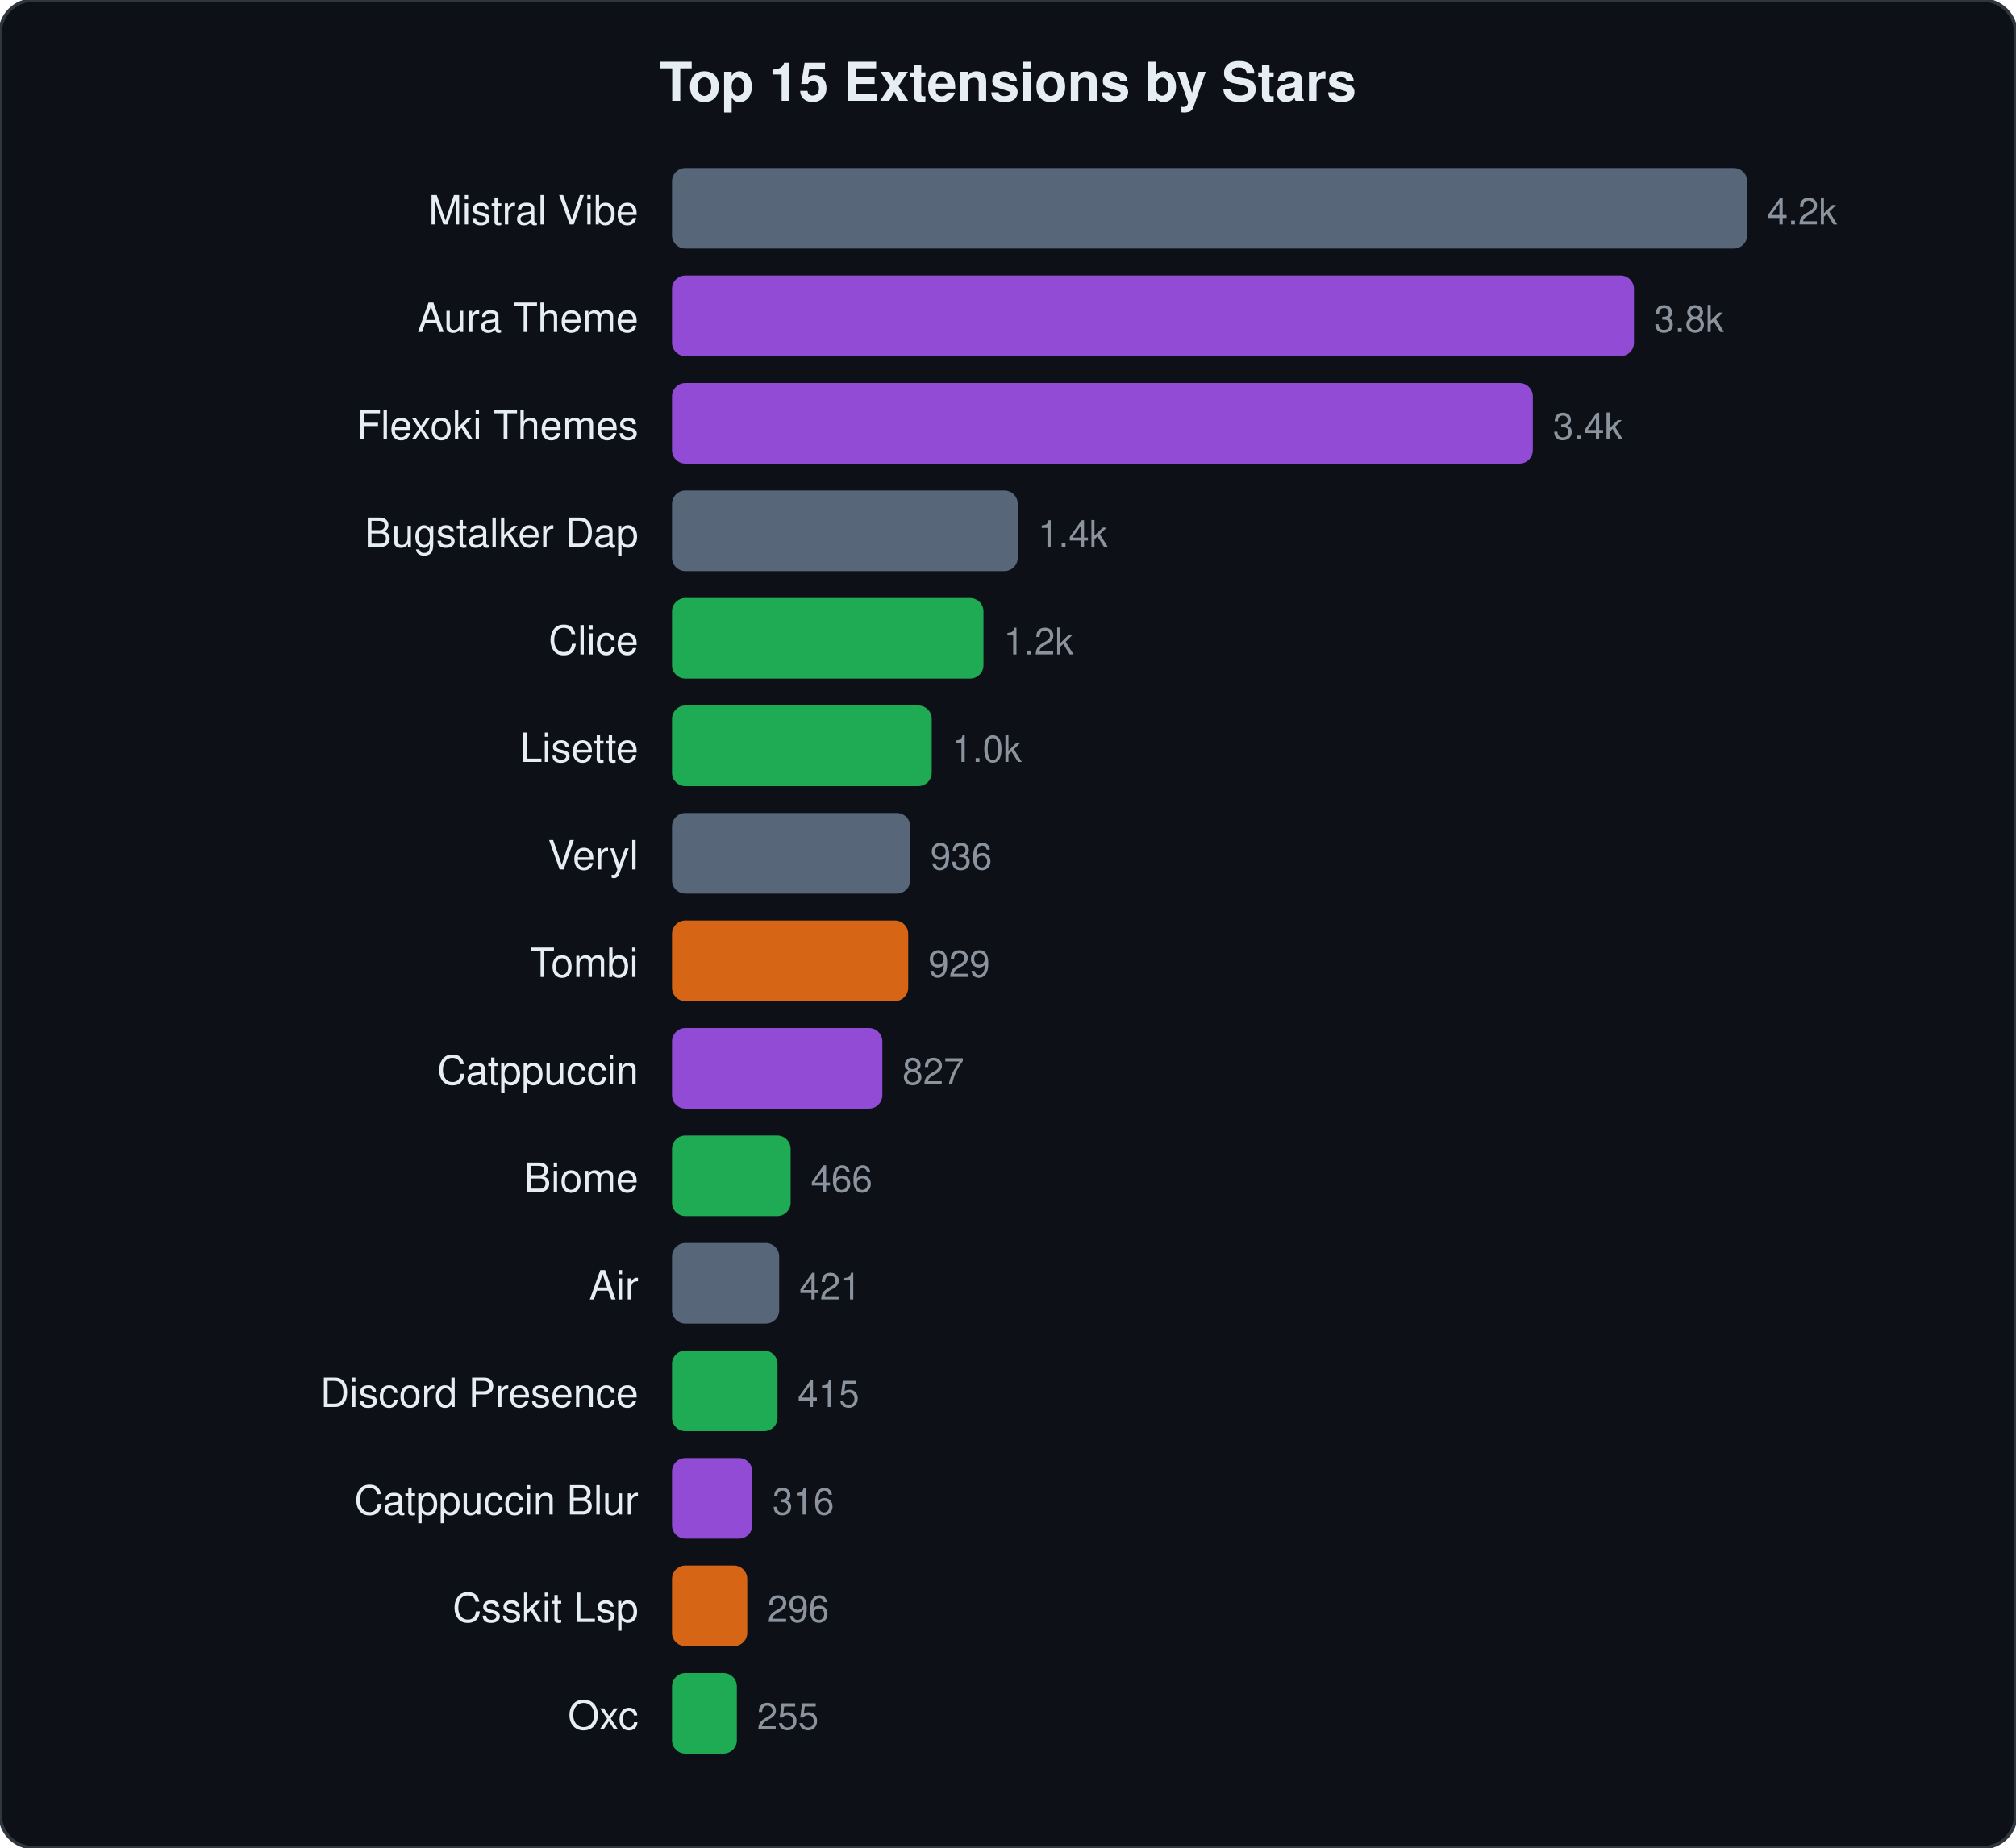
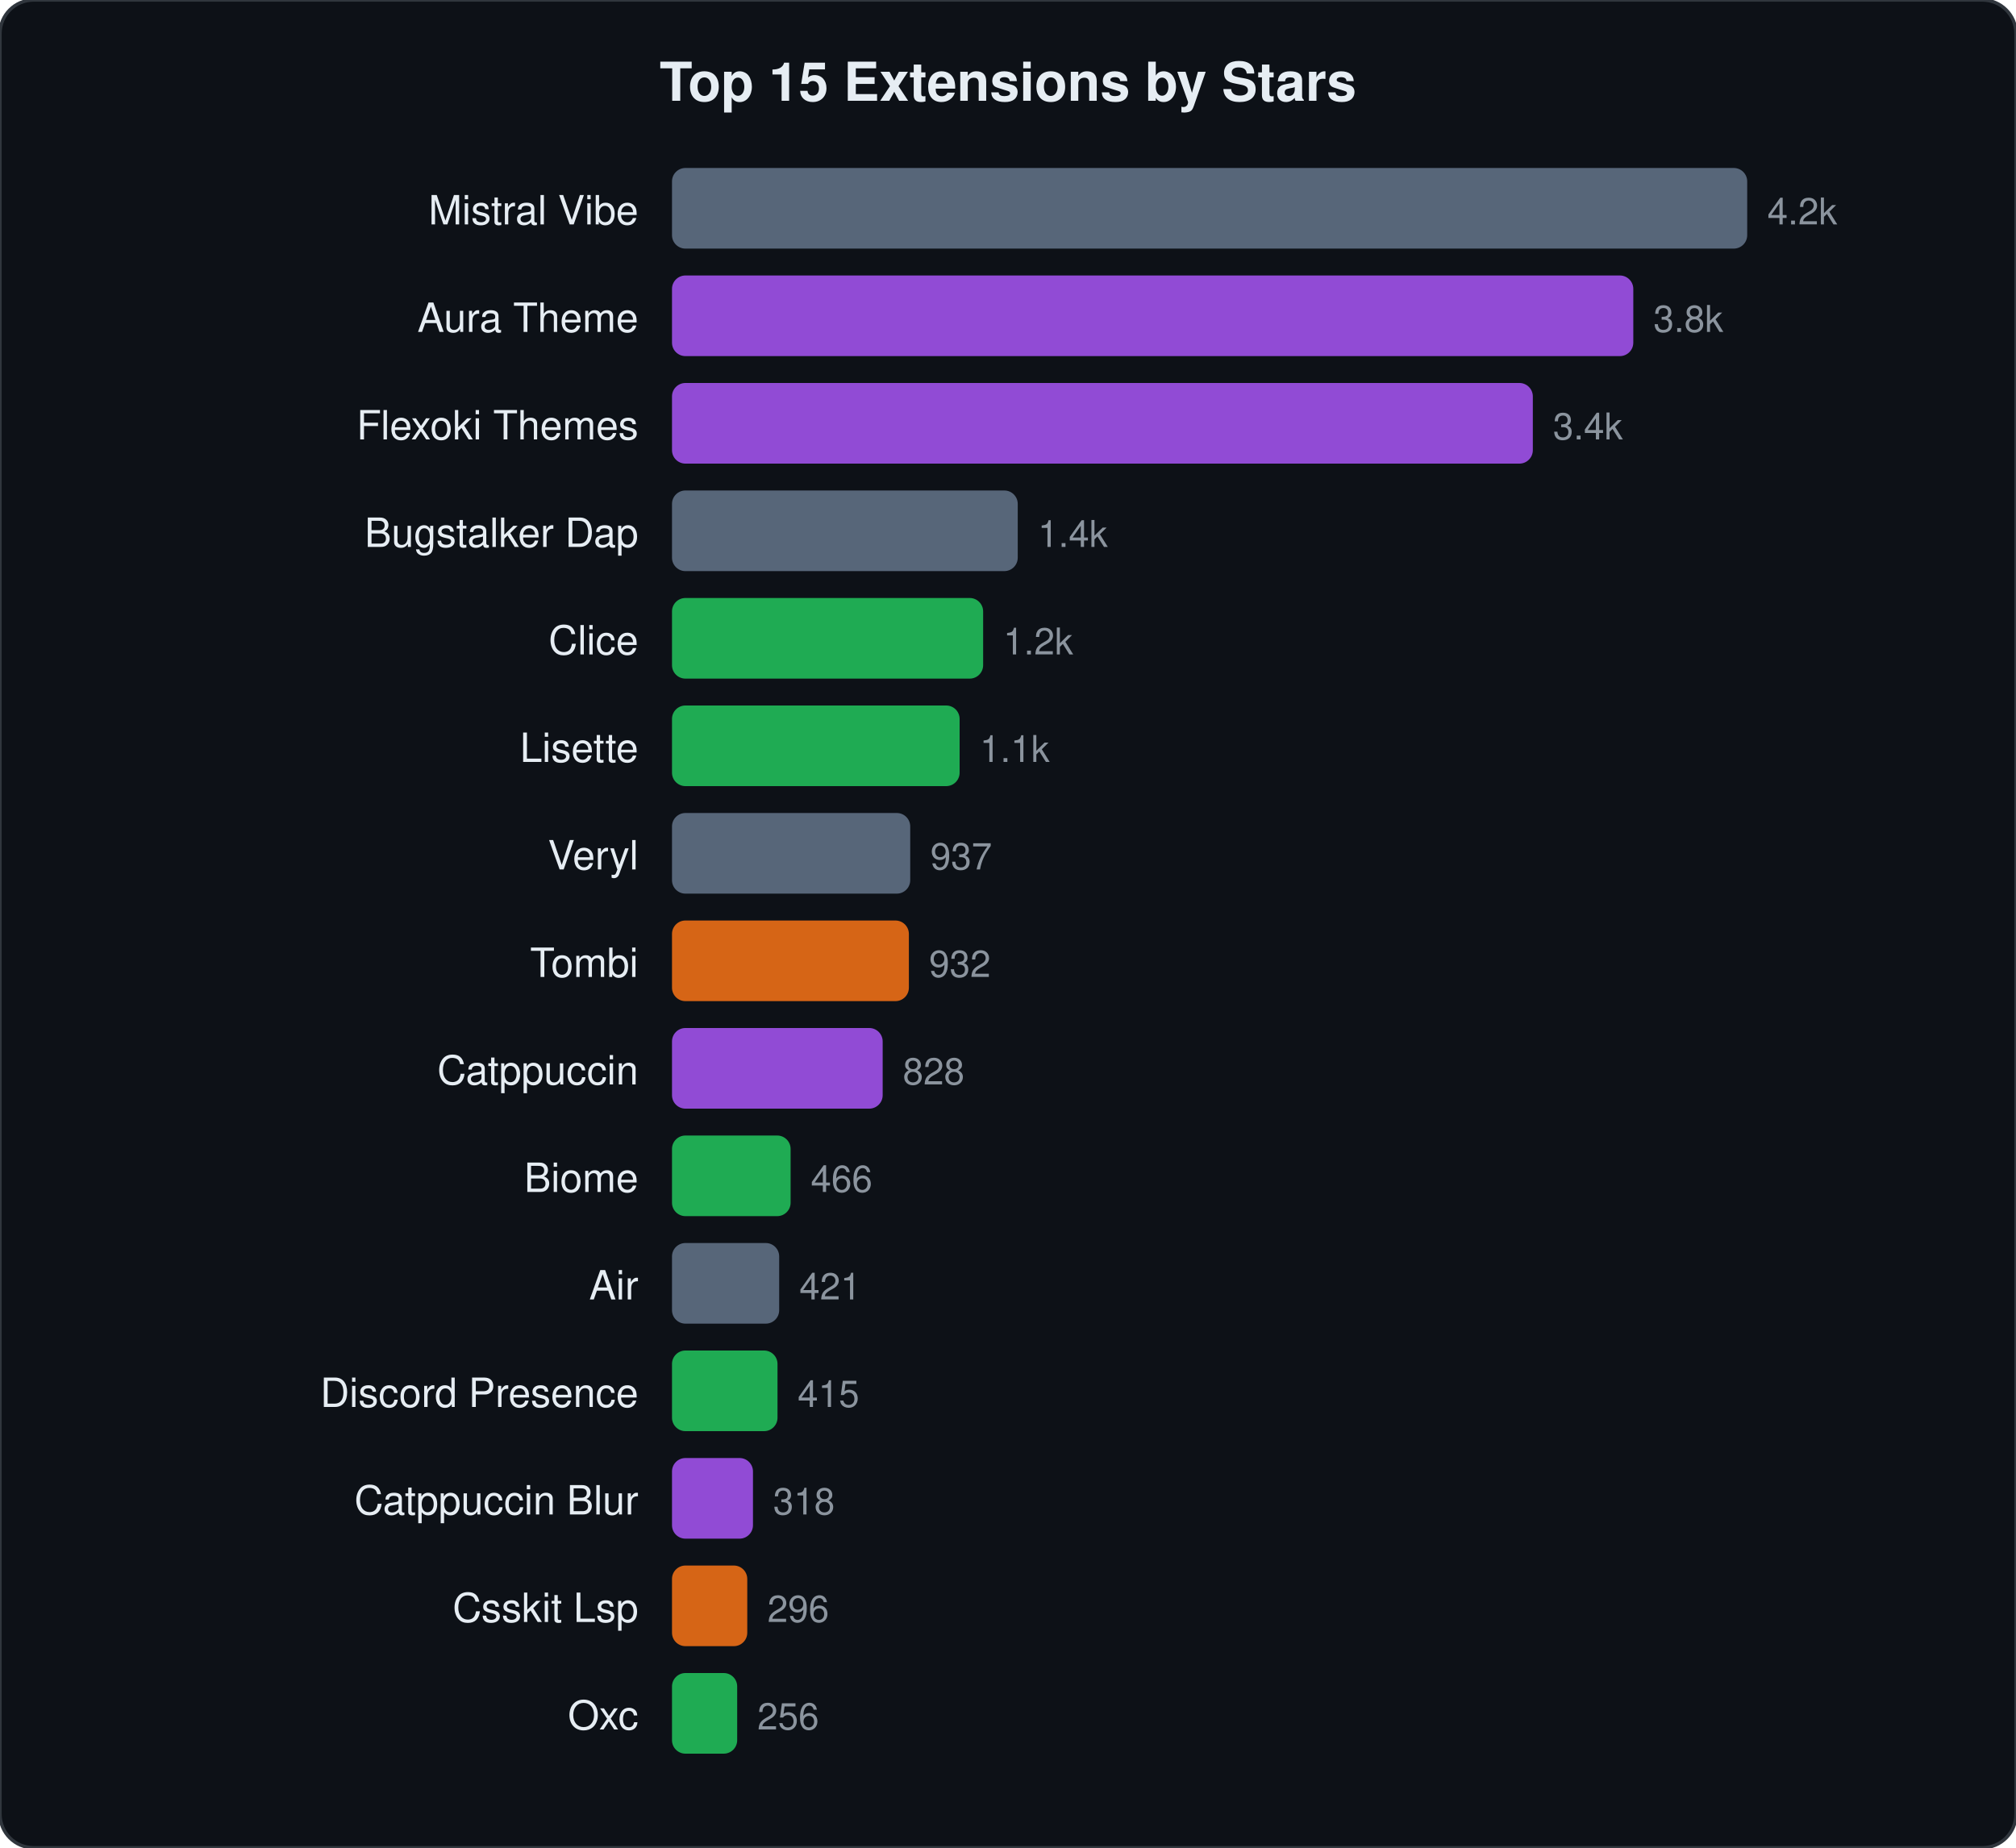
<svg xmlns="http://www.w3.org/2000/svg" viewBox="0 0 600 550" width="600" height="550">
  <style>text{font-family:-apple-system,BlinkMacSystemFont,"Segoe UI",Helvetica,Arial,sans-serif;fill:#e6edf3}.name{font-size:12px}.stars{font-size:11px;fill:#8b949e}.title{font-size:16px;font-weight:600}</style>
  <rect width="600" height="550" rx="10" fill="#0d1117" stroke="#30363d" stroke-width="1" />
  <text x="300" y="30" text-anchor="middle" class="title">Top 15 Extensions by Stars</text>
  <text x="190" y="66.8" text-anchor="end" class="name">Mistral Vibe</text>
  <rect x="200" y="50.0" width="320.0" height="24" rx="4" fill="#64748b" opacity="0.85" />
  <text x="526.0" y="66.8" class="stars">4.2k</text>
  <text x="190" y="98.8" text-anchor="end" class="name">Aura Theme</text>
-   <rect x="200" y="82.0" width="286.3" height="24" rx="4" fill="#a855f7" opacity="0.85" />
-   <text x="492.3" y="98.8" class="stars">3.8k</text>
+   <rect x="200" y="82.0" width="286.1" height="24" rx="4" fill="#a855f7" opacity="0.85" />
+   <text x="492.1" y="98.8" class="stars">3.8k</text>
  <text x="190" y="130.8" text-anchor="end" class="name">Flexoki Themes</text>
  <rect x="200" y="114.0" width="256.2" height="24" rx="4" fill="#a855f7" opacity="0.85" />
  <text x="462.2" y="130.8" class="stars">3.4k</text>
  <text x="190" y="162.8" text-anchor="end" class="name">Bugstalker Dap</text>
  <rect x="200" y="146.0" width="102.9" height="24" rx="4" fill="#64748b" opacity="0.85" />
  <text x="308.9" y="162.8" class="stars">1.4k</text>
  <text x="190" y="194.8" text-anchor="end" class="name">Clice</text>
-   <rect x="200" y="178.0" width="92.7" height="24" rx="4" fill="#22c55e" opacity="0.85" />
-   <text x="298.7" y="194.8" class="stars">1.2k</text>
+   <rect x="200" y="178.0" width="92.6" height="24" rx="4" fill="#22c55e" opacity="0.85" />
+   <text x="298.6" y="194.8" class="stars">1.2k</text>
  <text x="190" y="226.8" text-anchor="end" class="name">Lisette</text>
-   <rect x="200" y="210.0" width="77.3" height="24" rx="4" fill="#22c55e" opacity="0.85" />
-   <text x="283.3" y="226.8" class="stars">1.0k</text>
+   <rect x="200" y="210.0" width="85.6" height="24" rx="4" fill="#22c55e" opacity="0.85" />
+   <text x="291.6" y="226.8" class="stars">1.1k</text>
  <text x="190" y="258.8" text-anchor="end" class="name">Veryl</text>
  <rect x="200" y="242.0" width="70.9" height="24" rx="4" fill="#64748b" opacity="0.85" />
-   <text x="276.9" y="258.8" class="stars">936</text>
+   <text x="276.9" y="258.8" class="stars">937</text>
  <text x="190" y="290.8" text-anchor="end" class="name">Tombi</text>
-   <rect x="200" y="274.0" width="70.3" height="24" rx="4" fill="#f97316" opacity="0.85" />
-   <text x="276.3" y="290.8" class="stars">929</text>
+   <rect x="200" y="274.0" width="70.5" height="24" rx="4" fill="#f97316" opacity="0.85" />
+   <text x="276.5" y="290.8" class="stars">932</text>
  <text x="190" y="322.8" text-anchor="end" class="name">Catppuccin</text>
-   <rect x="200" y="306.0" width="62.6" height="24" rx="4" fill="#a855f7" opacity="0.85" />
-   <text x="268.6" y="322.8" class="stars">827</text>
+   <rect x="200" y="306.0" width="62.7" height="24" rx="4" fill="#a855f7" opacity="0.85" />
+   <text x="268.7" y="322.8" class="stars">828</text>
  <text x="190" y="354.8" text-anchor="end" class="name">Biome</text>
  <rect x="200" y="338.0" width="35.3" height="24" rx="4" fill="#22c55e" opacity="0.85" />
  <text x="241.3" y="354.8" class="stars">466</text>
  <text x="190" y="386.8" text-anchor="end" class="name">Air</text>
  <rect x="200" y="370.0" width="31.9" height="24" rx="4" fill="#64748b" opacity="0.85" />
  <text x="237.9" y="386.8" class="stars">421</text>
  <text x="190" y="418.8" text-anchor="end" class="name">Discord Presence</text>
  <rect x="200" y="402.0" width="31.4" height="24" rx="4" fill="#22c55e" opacity="0.85" />
  <text x="237.4" y="418.8" class="stars">415</text>
  <text x="190" y="450.8" text-anchor="end" class="name">Catppuccin Blur</text>
-   <rect x="200" y="434.0" width="23.9" height="24" rx="4" fill="#a855f7" opacity="0.85" />
-   <text x="229.9" y="450.8" class="stars">316</text>
+   <rect x="200" y="434.0" width="24.1" height="24" rx="4" fill="#a855f7" opacity="0.85" />
+   <text x="230.1" y="450.8" class="stars">318</text>
  <text x="190" y="482.8" text-anchor="end" class="name">Csskit Lsp</text>
  <rect x="200" y="466.0" width="22.4" height="24" rx="4" fill="#f97316" opacity="0.85" />
  <text x="228.4" y="482.8" class="stars">296</text>
  <text x="190" y="514.8" text-anchor="end" class="name">Oxc</text>
-   <rect x="200" y="498.0" width="19.3" height="24" rx="4" fill="#22c55e" opacity="0.85" />
-   <text x="225.3" y="514.8" class="stars">255</text>
+   <rect x="200" y="498.0" width="19.4" height="24" rx="4" fill="#22c55e" opacity="0.85" />
+   <text x="225.4" y="514.8" class="stars">256</text>
</svg>
